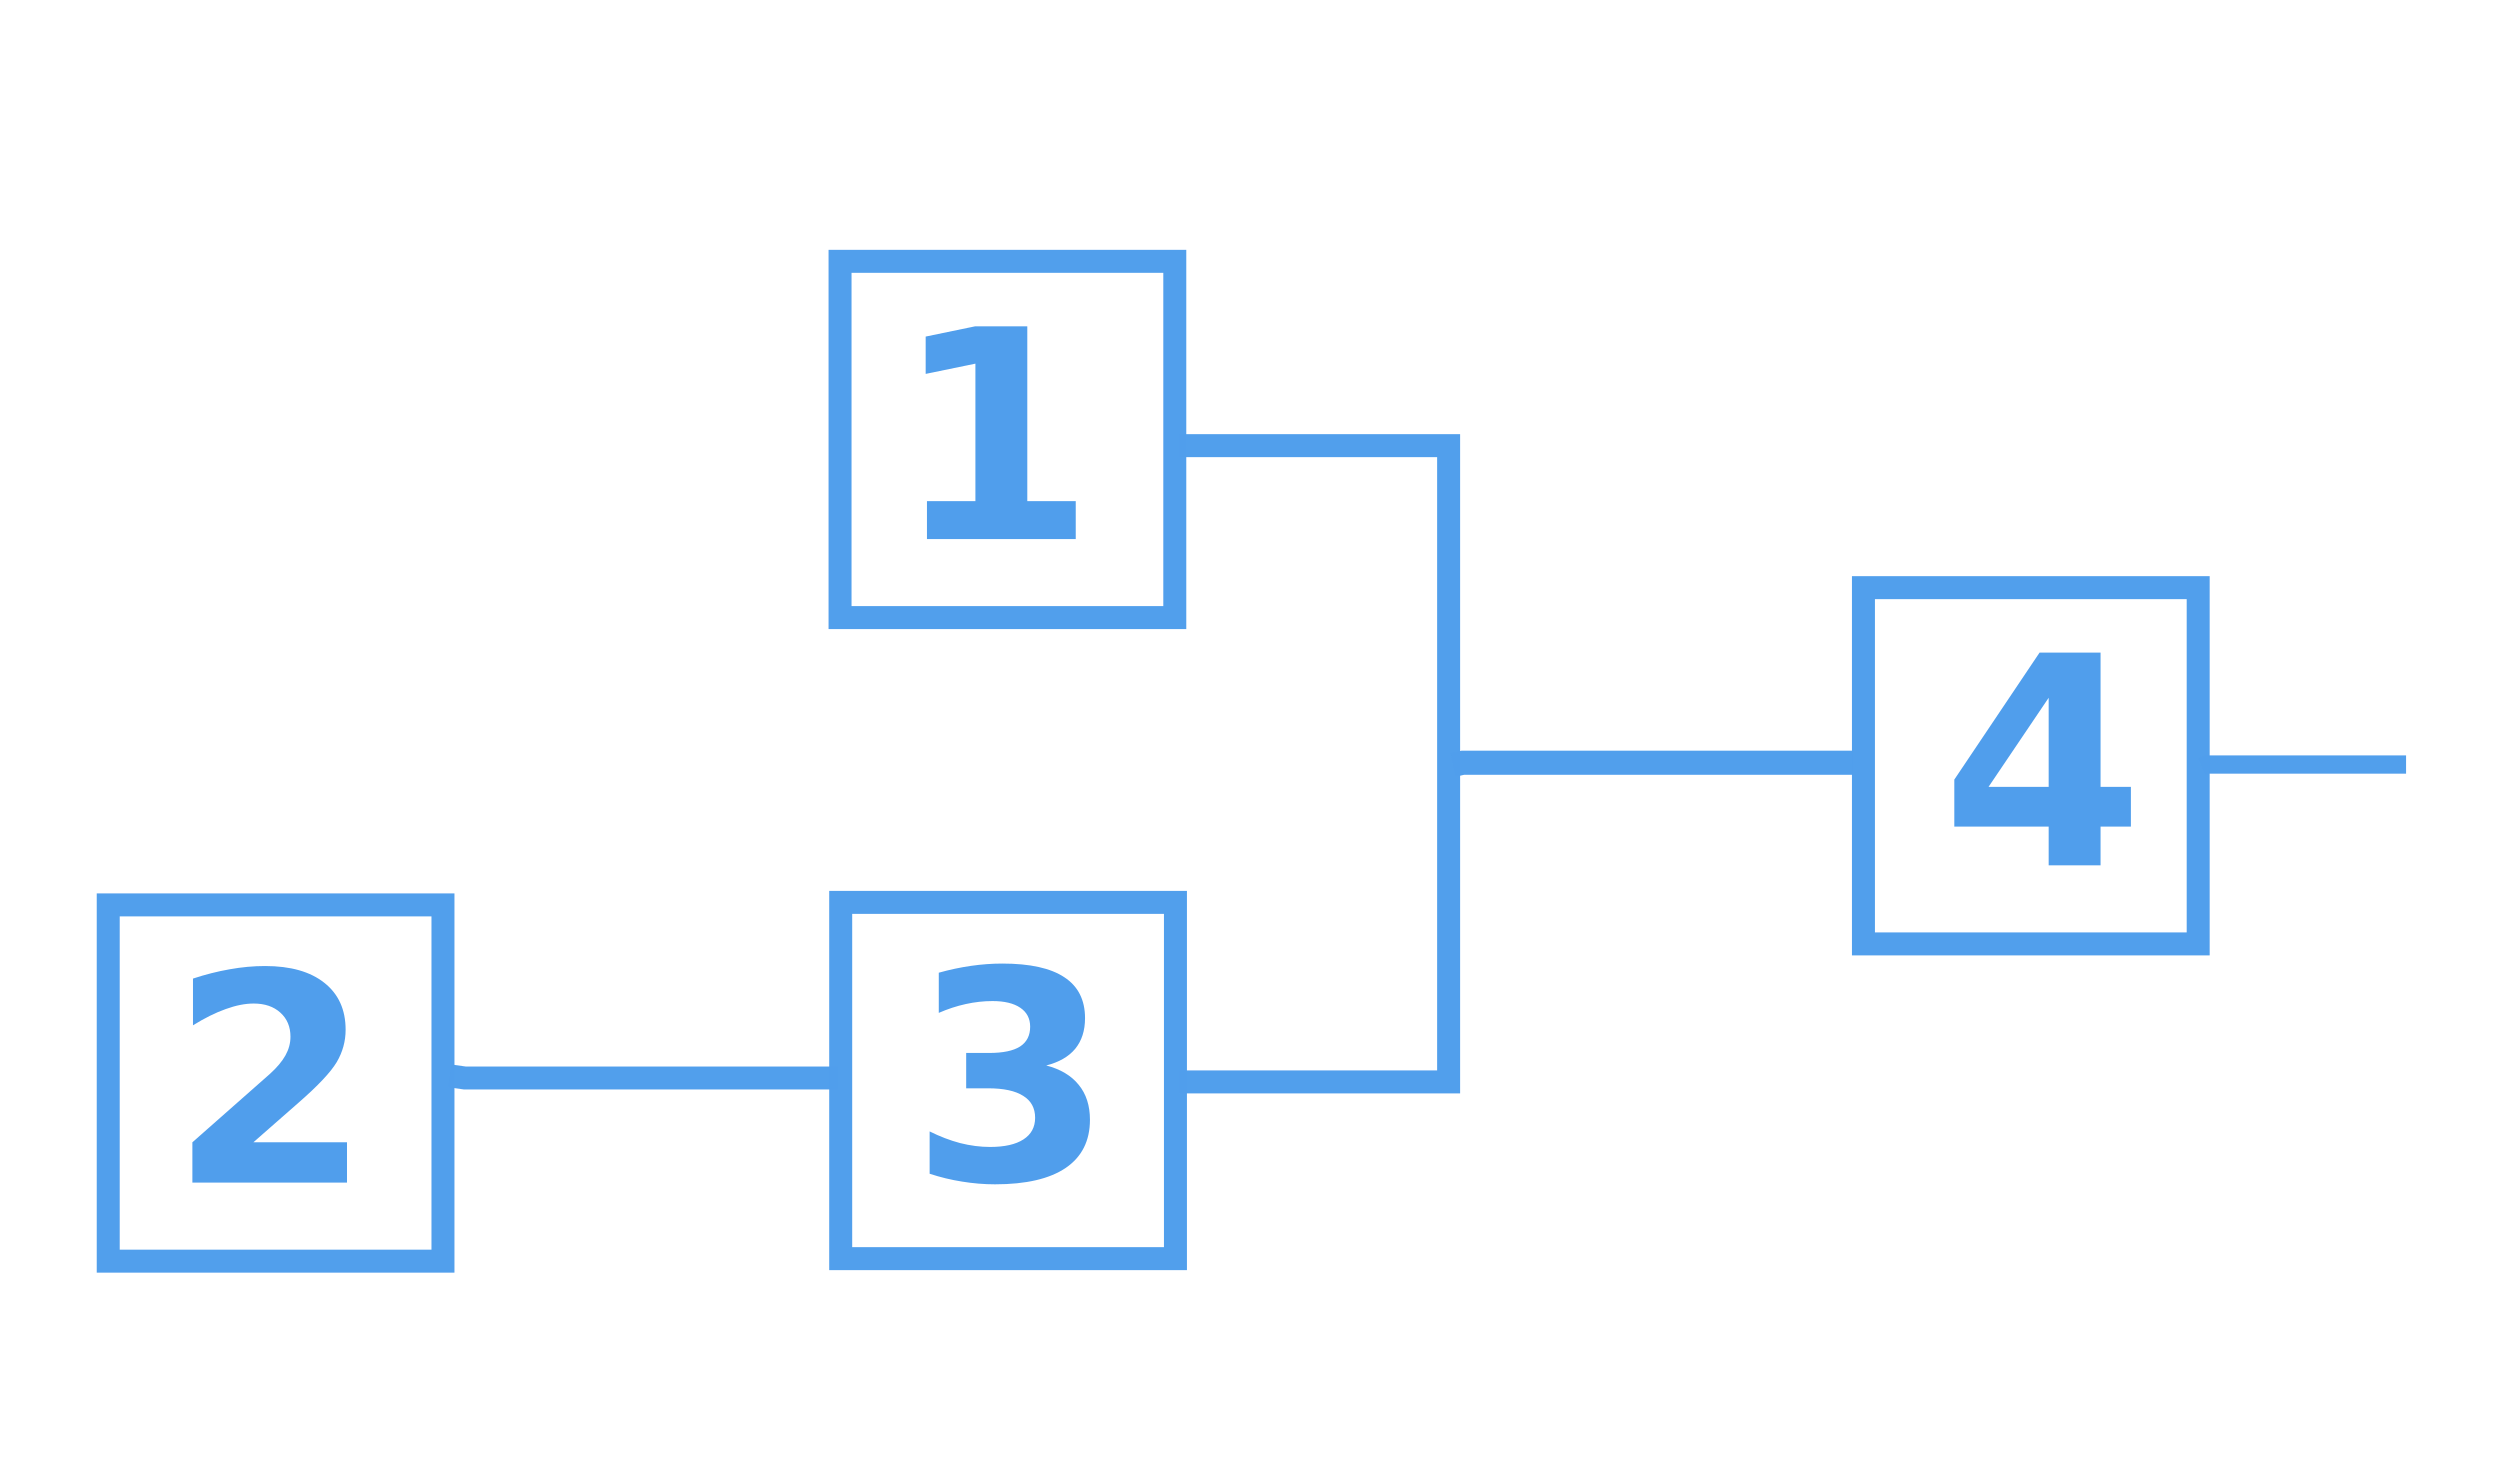
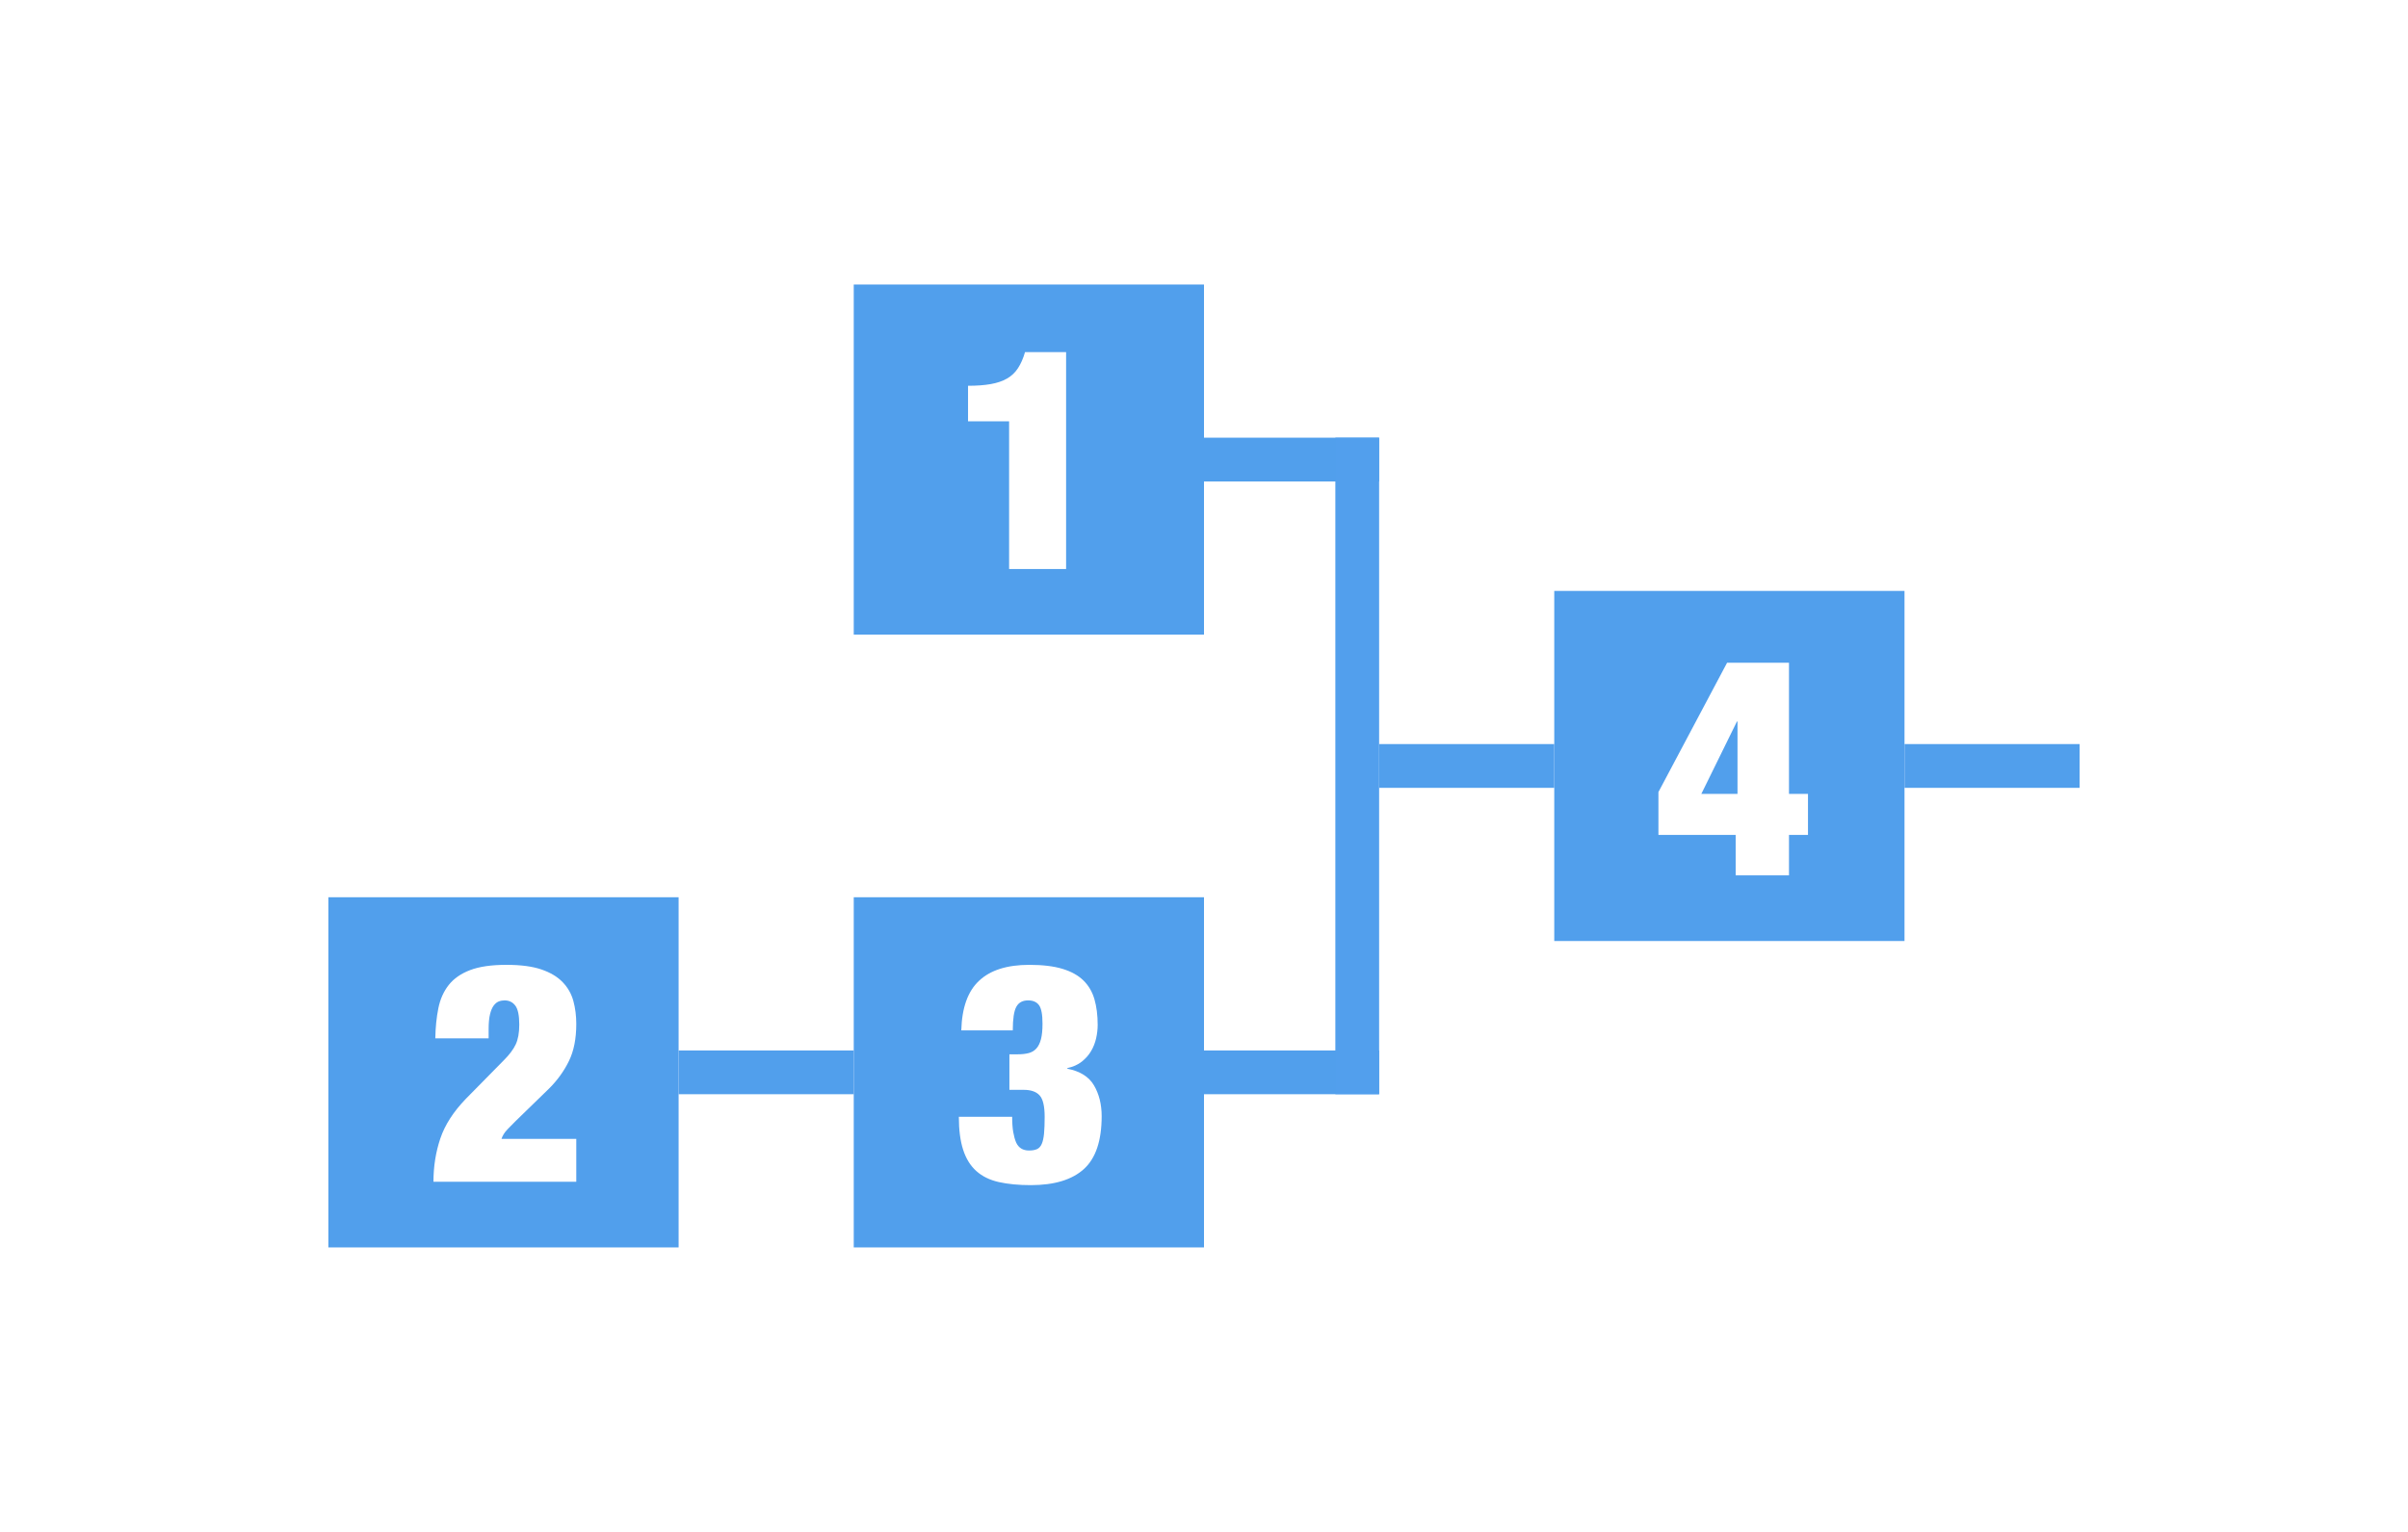
- <svg xmlns="http://www.w3.org/2000/svg" viewBox="0 0 54.392 32.243" version="1.1" id="svg7801">
-   <defs id="defs7795" />
-   <g id="layer1" transform="translate(-246.4586,-384.4441)">
-     <g transform="translate(202.8623,269.2608)" style="display:inline" id="g5024">
-       <path d="m 63.764,126.087 h 1.054 v -2.992 l -1.082,0.223 v -0.812 l 1.076,-0.223 h 1.135 v 3.804 h 1.054 v 0.825 H 63.764 Z" style="font-style:normal;font-variant:normal;font-weight:bold;font-stretch:normal;font-size:6.35px;line-height:125%;font-family:'Noto Kufi Arabic';-inkscape-font-specification:'Noto Kufi Arabic, Bold';font-variant-ligatures:normal;font-variant-caps:normal;font-variant-numeric:normal;font-feature-settings:normal;text-align:start;letter-spacing:0px;word-spacing:0px;writing-mode:lr-tb;text-anchor:start;fill:#509eec;fill-opacity:1;stroke:none;stroke-width:0.265px;stroke-linecap:butt;stroke-linejoin:miter;stroke-opacity:1" id="path5020" />
-       <rect y="120.869" x="61.873" height="7.751" width="7.283" id="rect5022" style="display:inline;opacity:0.99;fill:none;fill-opacity:1;stroke:#509eec;stroke-width:0.5;stroke-miterlimit:4;stroke-dasharray:none;stroke-opacity:1" />
+ <svg xmlns="http://www.w3.org/2000/svg" width="110px" height="70px" viewBox="0 0 110 70" version="1.1">
+   <g id="Algorithm/2" stroke="none" stroke-width="1" fill="none" fill-rule="evenodd">
+     <g id="2" transform="translate(15, 13)">
+       <g id="Operators/Operator2" transform="translate(0, 28)" fill="#509EEC" opacity="0.99">
+         <g id="Operator2">
+           <path d="M16,0 L16,16 L0,16 L0,0 L16,0 Z M8.133,3.088 C7.452,3.088 6.901,3.167 6.481,3.326 C6.061,3.485 5.734,3.711 5.501,4.005 C5.268,4.299 5.109,4.654 5.025,5.069 C4.941,5.484 4.894,5.944 4.885,6.448 L4.885,6.448 L7.321,6.448 L7.321,6.028 C7.321,5.748 7.342,5.522 7.384,5.349 C7.426,5.176 7.482,5.043 7.552,4.95 C7.622,4.857 7.699,4.794 7.783,4.761 C7.867,4.728 7.956,4.712 8.049,4.712 C8.254,4.712 8.418,4.791 8.539,4.95 C8.66,5.109 8.721,5.398 8.721,5.818 C8.721,6.191 8.667,6.492 8.56,6.721 C8.453,6.95 8.273,7.19 8.021,7.442 L8.021,7.442 L6.285,9.206 C5.716,9.794 5.326,10.398 5.116,11.019 C4.906,11.64 4.801,12.3 4.801,13 L4.801,13 L11.325,13 L11.325,11.04 L7.909,11.04 C7.956,10.891 8.047,10.746 8.182,10.606 C8.227,10.559 8.271,10.514 8.313,10.471 L8.313,10.471 L8.553,10.228 L10.093,8.73 C10.466,8.357 10.765,7.941 10.989,7.484 C11.213,7.027 11.325,6.462 11.325,5.79 C11.325,5.417 11.281,5.067 11.192,4.74 C11.103,4.413 10.94,4.126 10.702,3.879 C10.464,3.632 10.14,3.438 9.729,3.298 C9.318,3.158 8.786,3.088 8.133,3.088 Z" id="Combined-Shape" />
+         </g>
+       </g>
+       <g id="Operators/Line/Horizontal" transform="translate(16, 35.5)" opacity="0.99" stroke="#509EEC" stroke-width="2">
+         <path d="M0,0.5 L8,0.5" id="path4944-9" />
+       </g>
+       <g id="Operators/Operator3" transform="translate(24, 28)" fill="#509EEC" opacity="0.99">
+         <g id="Operator3">
+           <path d="M16,0 L16,16 L0,16 L0,0 L16,0 Z M8.021,3.088 C7.004,3.088 6.238,3.331 5.725,3.816 C5.212,4.292 4.941,5.048 4.913,6.084 L4.913,6.084 L7.265,6.084 C7.265,5.561 7.319,5.202 7.426,5.006 C7.533,4.81 7.713,4.712 7.965,4.712 C8.189,4.712 8.355,4.784 8.462,4.929 C8.569,5.074 8.623,5.356 8.623,5.776 C8.623,6.065 8.6,6.301 8.553,6.483 C8.506,6.665 8.436,6.807 8.343,6.91 C8.25,7.013 8.133,7.083 7.993,7.12 C7.853,7.157 7.685,7.176 7.489,7.176 L7.489,7.176 L7.111,7.176 L7.111,8.8 L7.769,8.8 C8.096,8.8 8.336,8.884 8.49,9.052 C8.644,9.22 8.721,9.547 8.721,10.032 C8.721,10.34 8.712,10.594 8.693,10.795 C8.674,10.996 8.639,11.154 8.588,11.271 C8.537,11.388 8.464,11.467 8.371,11.509 C8.278,11.551 8.156,11.572 8.007,11.572 C7.727,11.572 7.531,11.451 7.419,11.208 C7.363,11.077 7.319,10.919 7.286,10.732 C7.253,10.545 7.237,10.312 7.237,10.032 L7.237,10.032 L4.801,10.032 C4.801,10.629 4.866,11.131 4.997,11.537 C5.128,11.943 5.328,12.267 5.599,12.51 C5.87,12.753 6.213,12.921 6.628,13.014 C7.043,13.107 7.531,13.154 8.091,13.154 C9.164,13.154 9.972,12.909 10.513,12.419 C11.054,11.929 11.325,11.124 11.325,10.004 C11.325,9.463 11.208,8.994 10.975,8.597 C10.742,8.2 10.336,7.946 9.757,7.834 L9.757,7.834 L9.757,7.806 C10.018,7.75 10.238,7.652 10.415,7.512 C10.592,7.372 10.735,7.211 10.842,7.029 C10.949,6.847 11.026,6.651 11.073,6.441 C11.12,6.231 11.143,6.028 11.143,5.832 C11.143,5.393 11.094,5.004 10.996,4.663 C10.898,4.322 10.73,4.035 10.492,3.802 C10.254,3.569 9.934,3.391 9.533,3.27 C9.132,3.149 8.628,3.088 8.021,3.088 Z" id="Combined-Shape" />
+         </g>
+       </g>
+       <g id="Group" transform="translate(40, 7.5)" stroke-width="2">
+         <g id="Operators/Line/Horizontal" transform="translate(0, 28)" opacity="0.99" stroke="#509EEC">
+           <path d="M0,0.5 L8,0.5" id="path4944-9" />
+         </g>
+         <g id="Operators/Line/Horizontal" opacity="0.99" stroke="#509EEC">
+           <path d="M0,0.5 L8,0.5" id="path4944-9" />
+         </g>
+         <g id="Operators/Line/Vertical2" transform="translate(6.5, 0.5)" stroke="#529FED" stroke-linecap="square">
+           <path d="M0.5,0 L0.5,28" id="Line" />
+         </g>
+         <g id="Operators/Line/Horizontal" transform="translate(8, 14)" opacity="0.99" stroke="#509EEC">
+           <path d="M0,0.5 L8,0.5" id="path4944-9" />
+         </g>
+       </g>
+       <g id="Operators/Operator1" transform="translate(24, 0)" fill="#509EEC" opacity="0.99">
+         <g id="Operator1">
+           <path d="M16,0 L16,16 L0,16 L0,0 L16,0 Z M9.701,3.088 L7.825,3.088 C7.741,3.377 7.634,3.622 7.503,3.823 C7.372,4.024 7.204,4.182 6.999,4.299 C6.794,4.416 6.546,4.5 6.257,4.551 C5.968,4.602 5.622,4.628 5.221,4.628 L5.221,4.628 L5.221,6.252 L7.097,6.252 L7.097,13 L9.701,13 L9.701,3.088 Z" id="Combined-Shape" />
+         </g>
+       </g>
+       <g id="Operators/Operator4" transform="translate(56, 14)" fill="#509EEC" opacity="0.99">
+         <g id="Operator4">
+           <path d="M16,0 L16,16 L0,16 L0,0 L16,0 Z M10.723,3.284 L7.895,3.284 L4.759,9.192 L4.759,11.152 L8.287,11.152 L8.287,13 L10.723,13 L10.723,11.152 L11.591,11.152 L11.591,9.276 L10.723,9.276 L10.723,3.284 Z M8.371,5.972 L8.371,9.276 L6.719,9.276 L8.343,5.972 L8.371,5.972 Z" id="Combined-Shape" />
+         </g>
+       </g>
+       <g id="Operators/Line/Horizontal" transform="translate(72, 21.5)" opacity="0.99" stroke="#509EEC" stroke-width="2">
+         <path d="M0,0.5 L8,0.5" id="path4944-9" />
+       </g>
    </g>
-     <g transform="translate(174.2402,283.2628)" style="display:inline" id="g5030">
-       <path d="m 77.731,126.034 h 2.037 v 0.877 H 76.404 v -0.877 l 1.69,-1.491 q 0.226,-0.205 0.335,-0.4 0.109,-0.195 0.109,-0.406 0,-0.326 -0.22,-0.524 -0.217,-0.198 -0.58,-0.198 -0.279,0 -0.611,0.121 -0.332,0.118 -0.71,0.353 v -1.017 q 0.403,-0.133 0.797,-0.202 0.394,-0.071 0.772,-0.071 0.831,0 1.29,0.366 0.462,0.366 0.462,1.02 0,0.378 -0.195,0.707 -0.195,0.326 -0.822,0.874 z" style="font-style:normal;font-variant:normal;font-weight:bold;font-stretch:normal;font-size:6.35px;line-height:125%;font-family:'Noto Kufi Arabic';-inkscape-font-specification:'Noto Kufi Arabic, Bold';font-variant-ligatures:normal;font-variant-caps:normal;font-variant-numeric:normal;font-feature-settings:normal;text-align:start;letter-spacing:0px;word-spacing:0px;writing-mode:lr-tb;text-anchor:start;fill:#509eec;fill-opacity:1;stroke:none;stroke-width:0.265px;stroke-linecap:butt;stroke-linejoin:miter;stroke-opacity:1" id="path5026" />
-       <rect style="display:inline;opacity:0.99;fill:none;fill-opacity:1;stroke:#509eec;stroke-width:0.5;stroke-miterlimit:4;stroke-dasharray:none;stroke-opacity:1" id="rect5028" width="7.283" height="7.751" x="74.573" y="120.869" />
-     </g>
-     <g transform="translate(177.4765,283.2081)" style="display:inline" id="g5036">
-       <path d="m 91.741,124.416 q 0.468,0.121 0.71,0.422 0.245,0.298 0.245,0.76 0,0.688 -0.527,1.048 -0.527,0.357 -1.538,0.357 -0.357,0 -0.716,-0.059 -0.357,-0.056 -0.707,-0.171 v -0.921 q 0.335,0.167 0.664,0.254 0.332,0.084 0.651,0.084 0.474,0 0.726,-0.164 0.254,-0.164 0.254,-0.471 0,-0.316 -0.26,-0.477 -0.257,-0.164 -0.763,-0.164 h -0.477 v -0.769 h 0.502 q 0.45,0 0.67,-0.14 0.22,-0.143 0.22,-0.431 0,-0.267 -0.214,-0.412 -0.214,-0.146 -0.605,-0.146 -0.288,0 -0.583,0.065 -0.295,0.065 -0.586,0.192 v -0.874 q 0.353,-0.099 0.701,-0.149 0.347,-0.05 0.682,-0.05 0.902,0 1.349,0.298 0.45,0.295 0.45,0.89 0,0.406 -0.214,0.667 -0.214,0.257 -0.633,0.363 z" style="font-style:normal;font-variant:normal;font-weight:bold;font-stretch:normal;font-size:6.35px;line-height:125%;font-family:'Noto Kufi Arabic';-inkscape-font-specification:'Noto Kufi Arabic, Bold';font-variant-ligatures:normal;font-variant-caps:normal;font-variant-numeric:normal;font-feature-settings:normal;text-align:start;letter-spacing:0px;word-spacing:0px;writing-mode:lr-tb;text-anchor:start;fill:#509eec;fill-opacity:1;stroke:none;stroke-width:0.265px;stroke-linecap:butt;stroke-linejoin:miter;stroke-opacity:1" id="path5032" />
-       <rect y="120.869" x="87.273" height="7.751" width="7.283" id="rect5034" style="display:inline;opacity:0.99;fill:none;fill-opacity:1;stroke:#509eec;stroke-width:0.5;stroke-miterlimit:4;stroke-dasharray:none;stroke-opacity:1" />
-     </g>
-     <g transform="translate(187.0281,276.3605)" style="display:inline" id="g5042">
-       <path d="m 104.003,123.265 -1.308,1.938 h 1.308 z m -0.198,-0.983 h 1.327 v 2.921 h 0.66 v 0.865 h -0.66 v 0.843 h -1.129 v -0.843 h -2.053 v -1.023 z" style="font-style:normal;font-variant:normal;font-weight:bold;font-stretch:normal;font-size:6.35px;line-height:125%;font-family:'Noto Kufi Arabic';-inkscape-font-specification:'Noto Kufi Arabic, Bold';font-variant-ligatures:normal;font-variant-caps:normal;font-variant-numeric:normal;font-feature-settings:normal;text-align:start;letter-spacing:0px;word-spacing:0px;writing-mode:lr-tb;text-anchor:start;fill:#509eec;fill-opacity:1;stroke:none;stroke-width:0.265px;stroke-linecap:butt;stroke-linejoin:miter;stroke-opacity:1" id="path5038" />
-       <rect style="display:inline;opacity:0.99;fill:none;fill-opacity:1;stroke:#509eec;stroke-width:0.5;stroke-miterlimit:4;stroke-dasharray:none;stroke-opacity:1" id="rect5040" width="7.283" height="7.751" x="99.973" y="120.869" />
-     </g>
-     <path id="path5044" d="m 256.242,407.851 0.331,0.047 h 8.126" style="display:inline;opacity:0.99;vector-effect:none;fill:none;fill-opacity:1;fill-rule:evenodd;stroke:#509eec;stroke-width:0.5;stroke-linecap:butt;stroke-linejoin:miter;stroke-miterlimit:4;stroke-dasharray:none;stroke-dashoffset:0;stroke-opacity:1" />
-     <path id="path5046" d="m 272.117,394.14 h 5.859 v 13.843 h -5.859" style="display:inline;opacity:0.99;vector-effect:none;fill:none;fill-opacity:1;fill-rule:evenodd;stroke:#509eec;stroke-width:0.5;stroke-linecap:butt;stroke-linejoin:miter;stroke-miterlimit:4;stroke-dasharray:none;stroke-dashoffset:0;stroke-opacity:1" />
-     <path id="path5048" d="m 278.071,401.085 0.214,-0.046 h 8.496" style="display:inline;opacity:0.99;vector-effect:none;fill:none;fill-opacity:1;fill-rule:evenodd;stroke:#509eec;stroke-width:0.525;stroke-linecap:butt;stroke-linejoin:miter;stroke-miterlimit:4;stroke-dasharray:none;stroke-dashoffset:0;stroke-opacity:1" />
-     <path style="display:inline;opacity:0.99;vector-effect:none;fill:none;fill-opacity:1;fill-rule:evenodd;stroke:#509eec;stroke-width:0.398;stroke-linecap:butt;stroke-linejoin:miter;stroke-miterlimit:4;stroke-dasharray:none;stroke-dashoffset:0;stroke-opacity:1" d="m 294.363,401.13 0.109,-0.052 h 4.335" id="path5050" />
  </g>
</svg>
